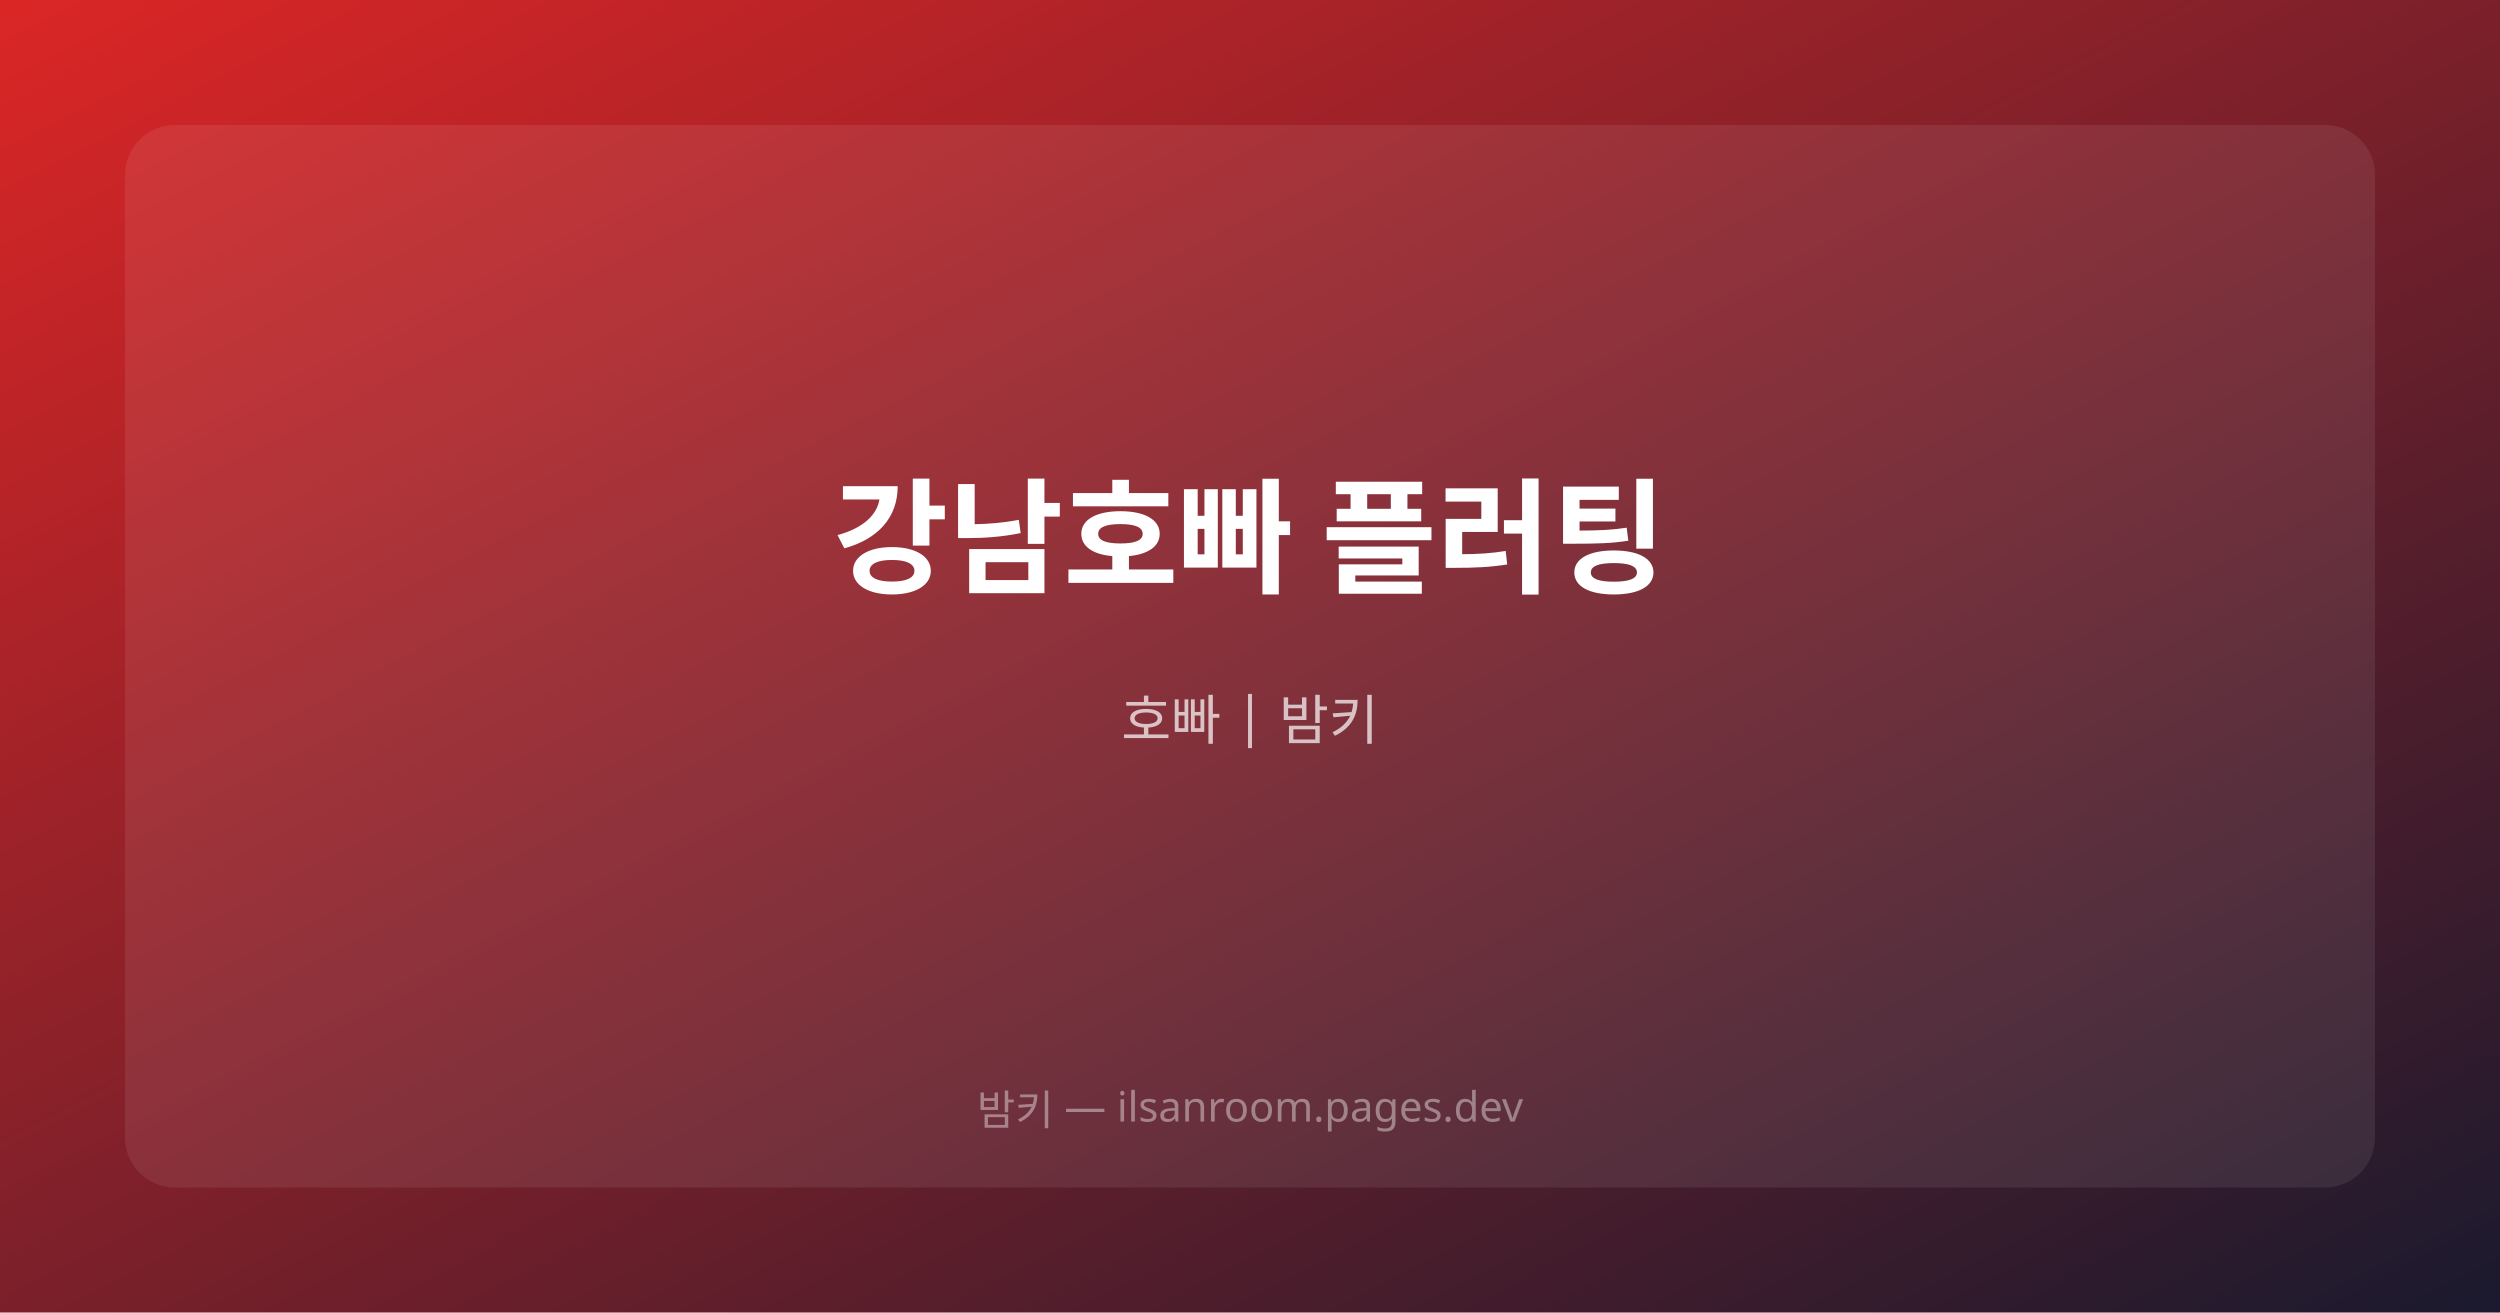
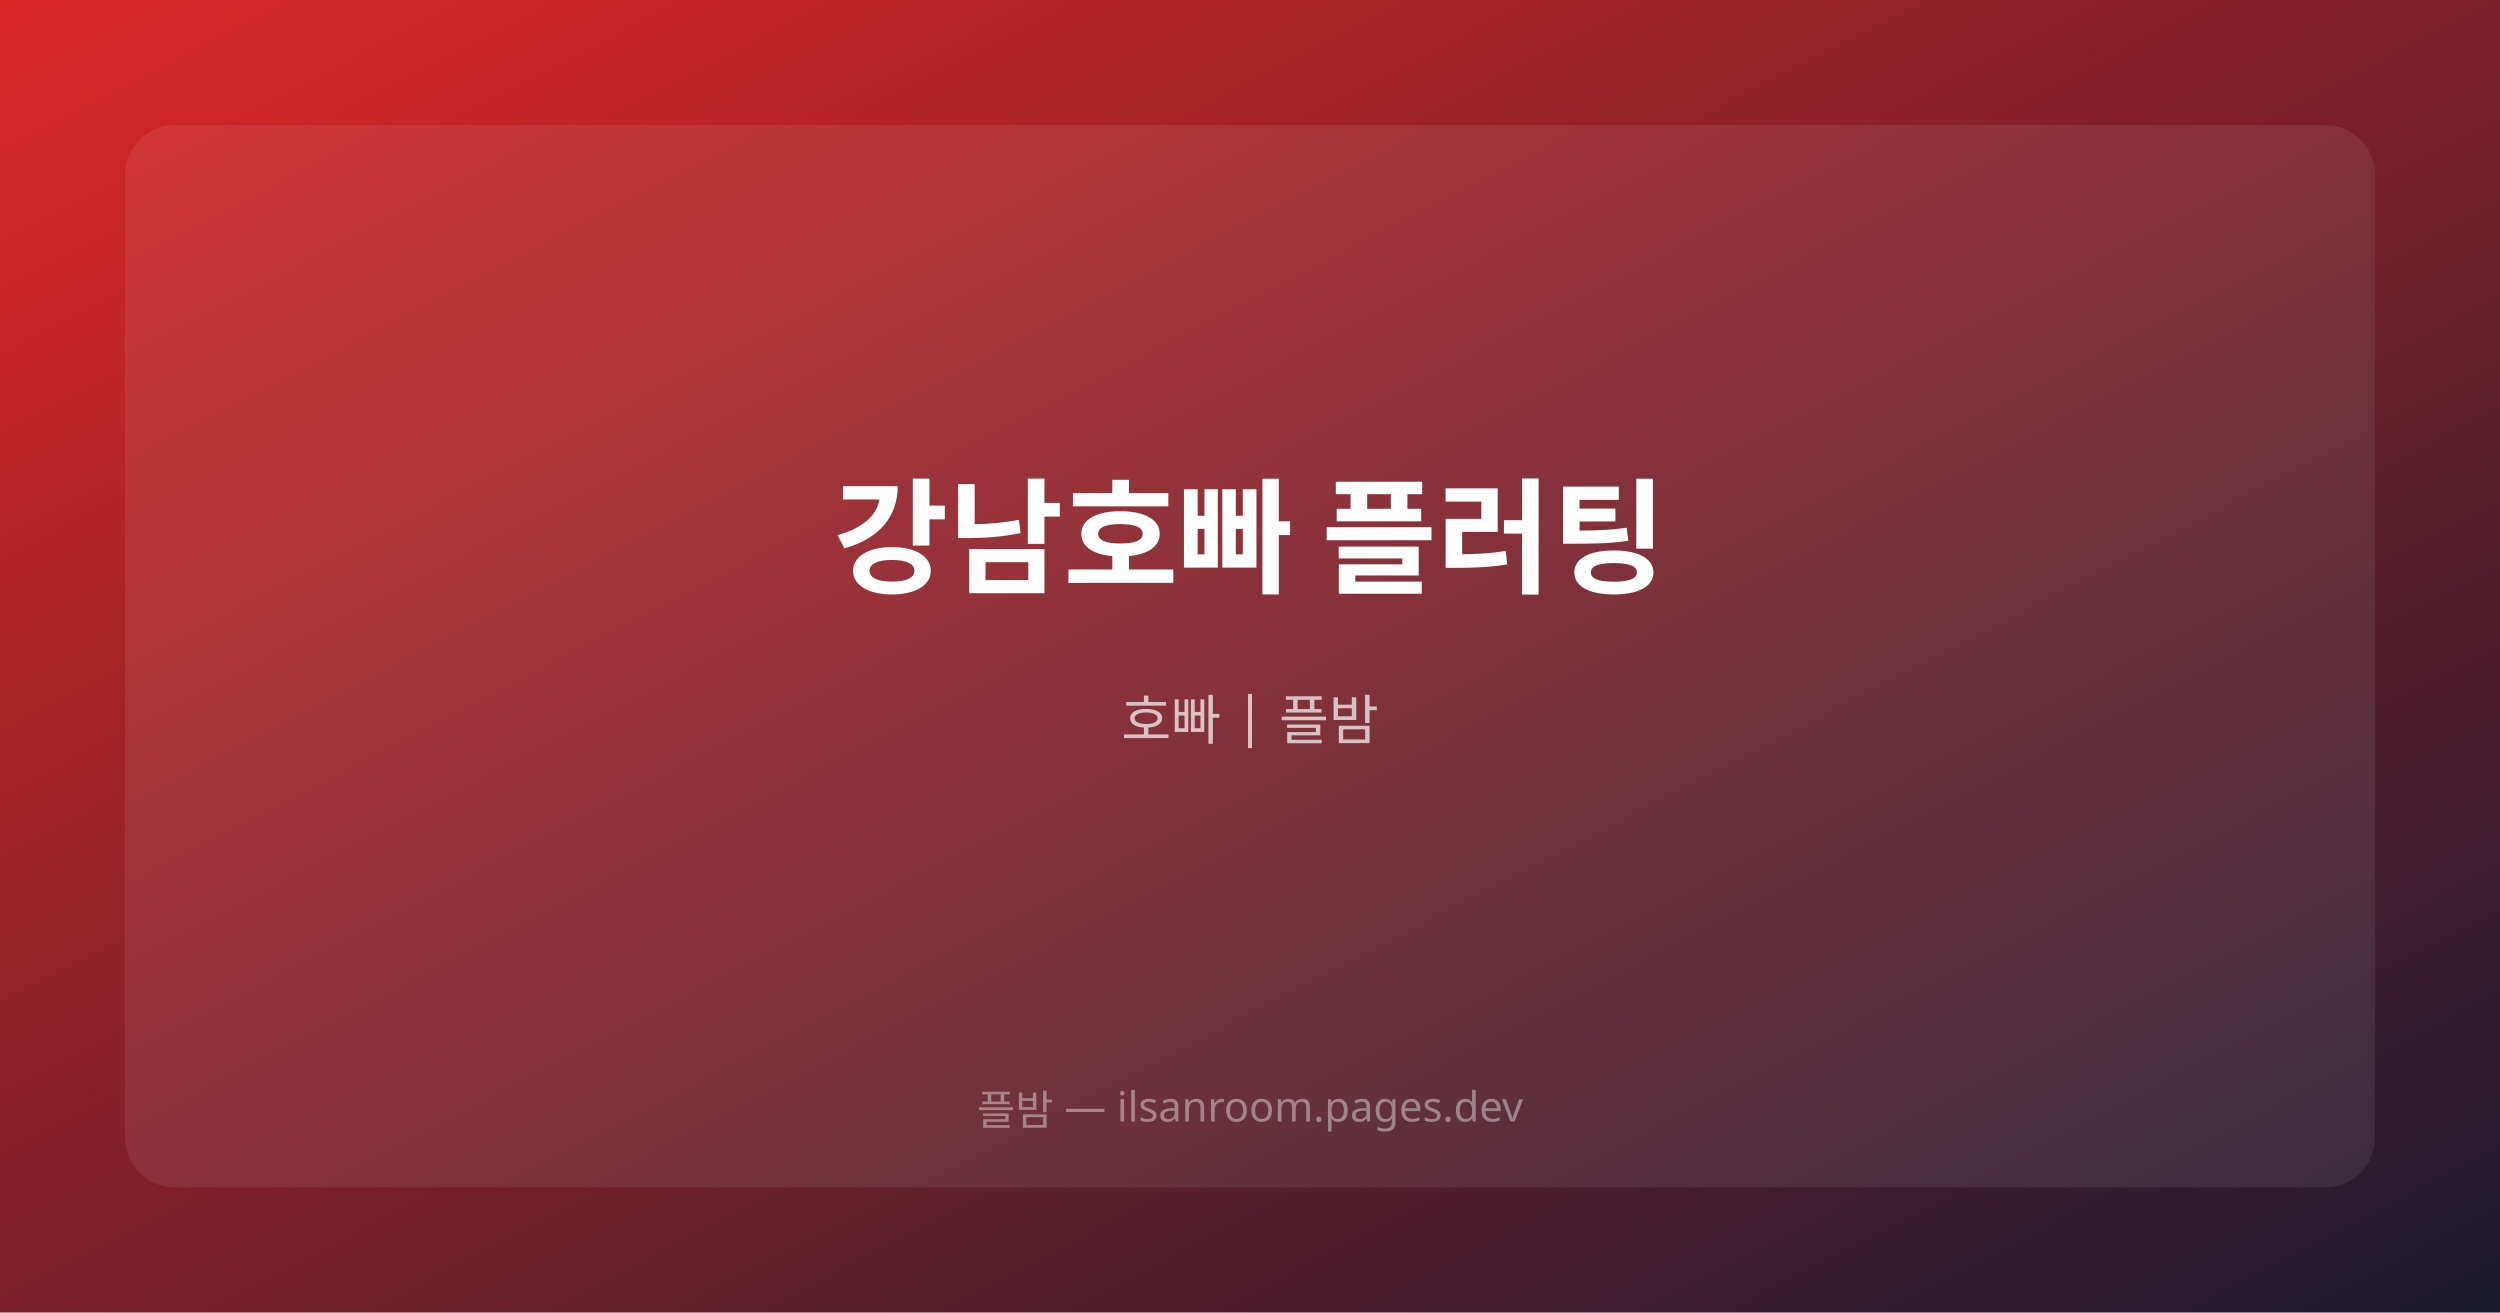
<svg xmlns="http://www.w3.org/2000/svg" width="1200" height="630" viewBox="0 0 1200 630">
  <defs>
    <linearGradient id="bg" x1="0%" y1="0%" x2="100%" y2="100%">
      <stop offset="0%" style="stop-color:#DC2626;stop-opacity:1" />
      <stop offset="100%" style="stop-color:#1a1a2e;stop-opacity:1" />
    </linearGradient>
  </defs>
  <rect width="1200" height="630" fill="url(#bg)" />
  <rect x="60" y="60" width="1080" height="510" rx="24" fill="rgba(255,255,255,0.08)" />
  <text x="600" y="280" text-anchor="middle" font-family="sans-serif" font-size="60" font-weight="bold" fill="white">강남호빠 플러팅</text>
-   <text x="600" y="355" text-anchor="middle" font-family="sans-serif" font-size="26" fill="rgba(255,255,255,0.7)">호빠 | 밤키</text>
-   <text x="600" y="540" text-anchor="middle" font-family="sans-serif" font-size="20" fill="rgba(255,255,255,0.4)">밤키 — ilsanroom.pages.dev</text>
+   <text x="600" y="355" text-anchor="middle" font-family="sans-serif" font-size="26" fill="rgba(255,255,255,0.7)">호빠 | 플밤</text>
+   <text x="600" y="540" text-anchor="middle" font-family="sans-serif" font-size="20" fill="rgba(255,255,255,0.4)">플밤 — ilsanroom.pages.dev</text>
</svg>
